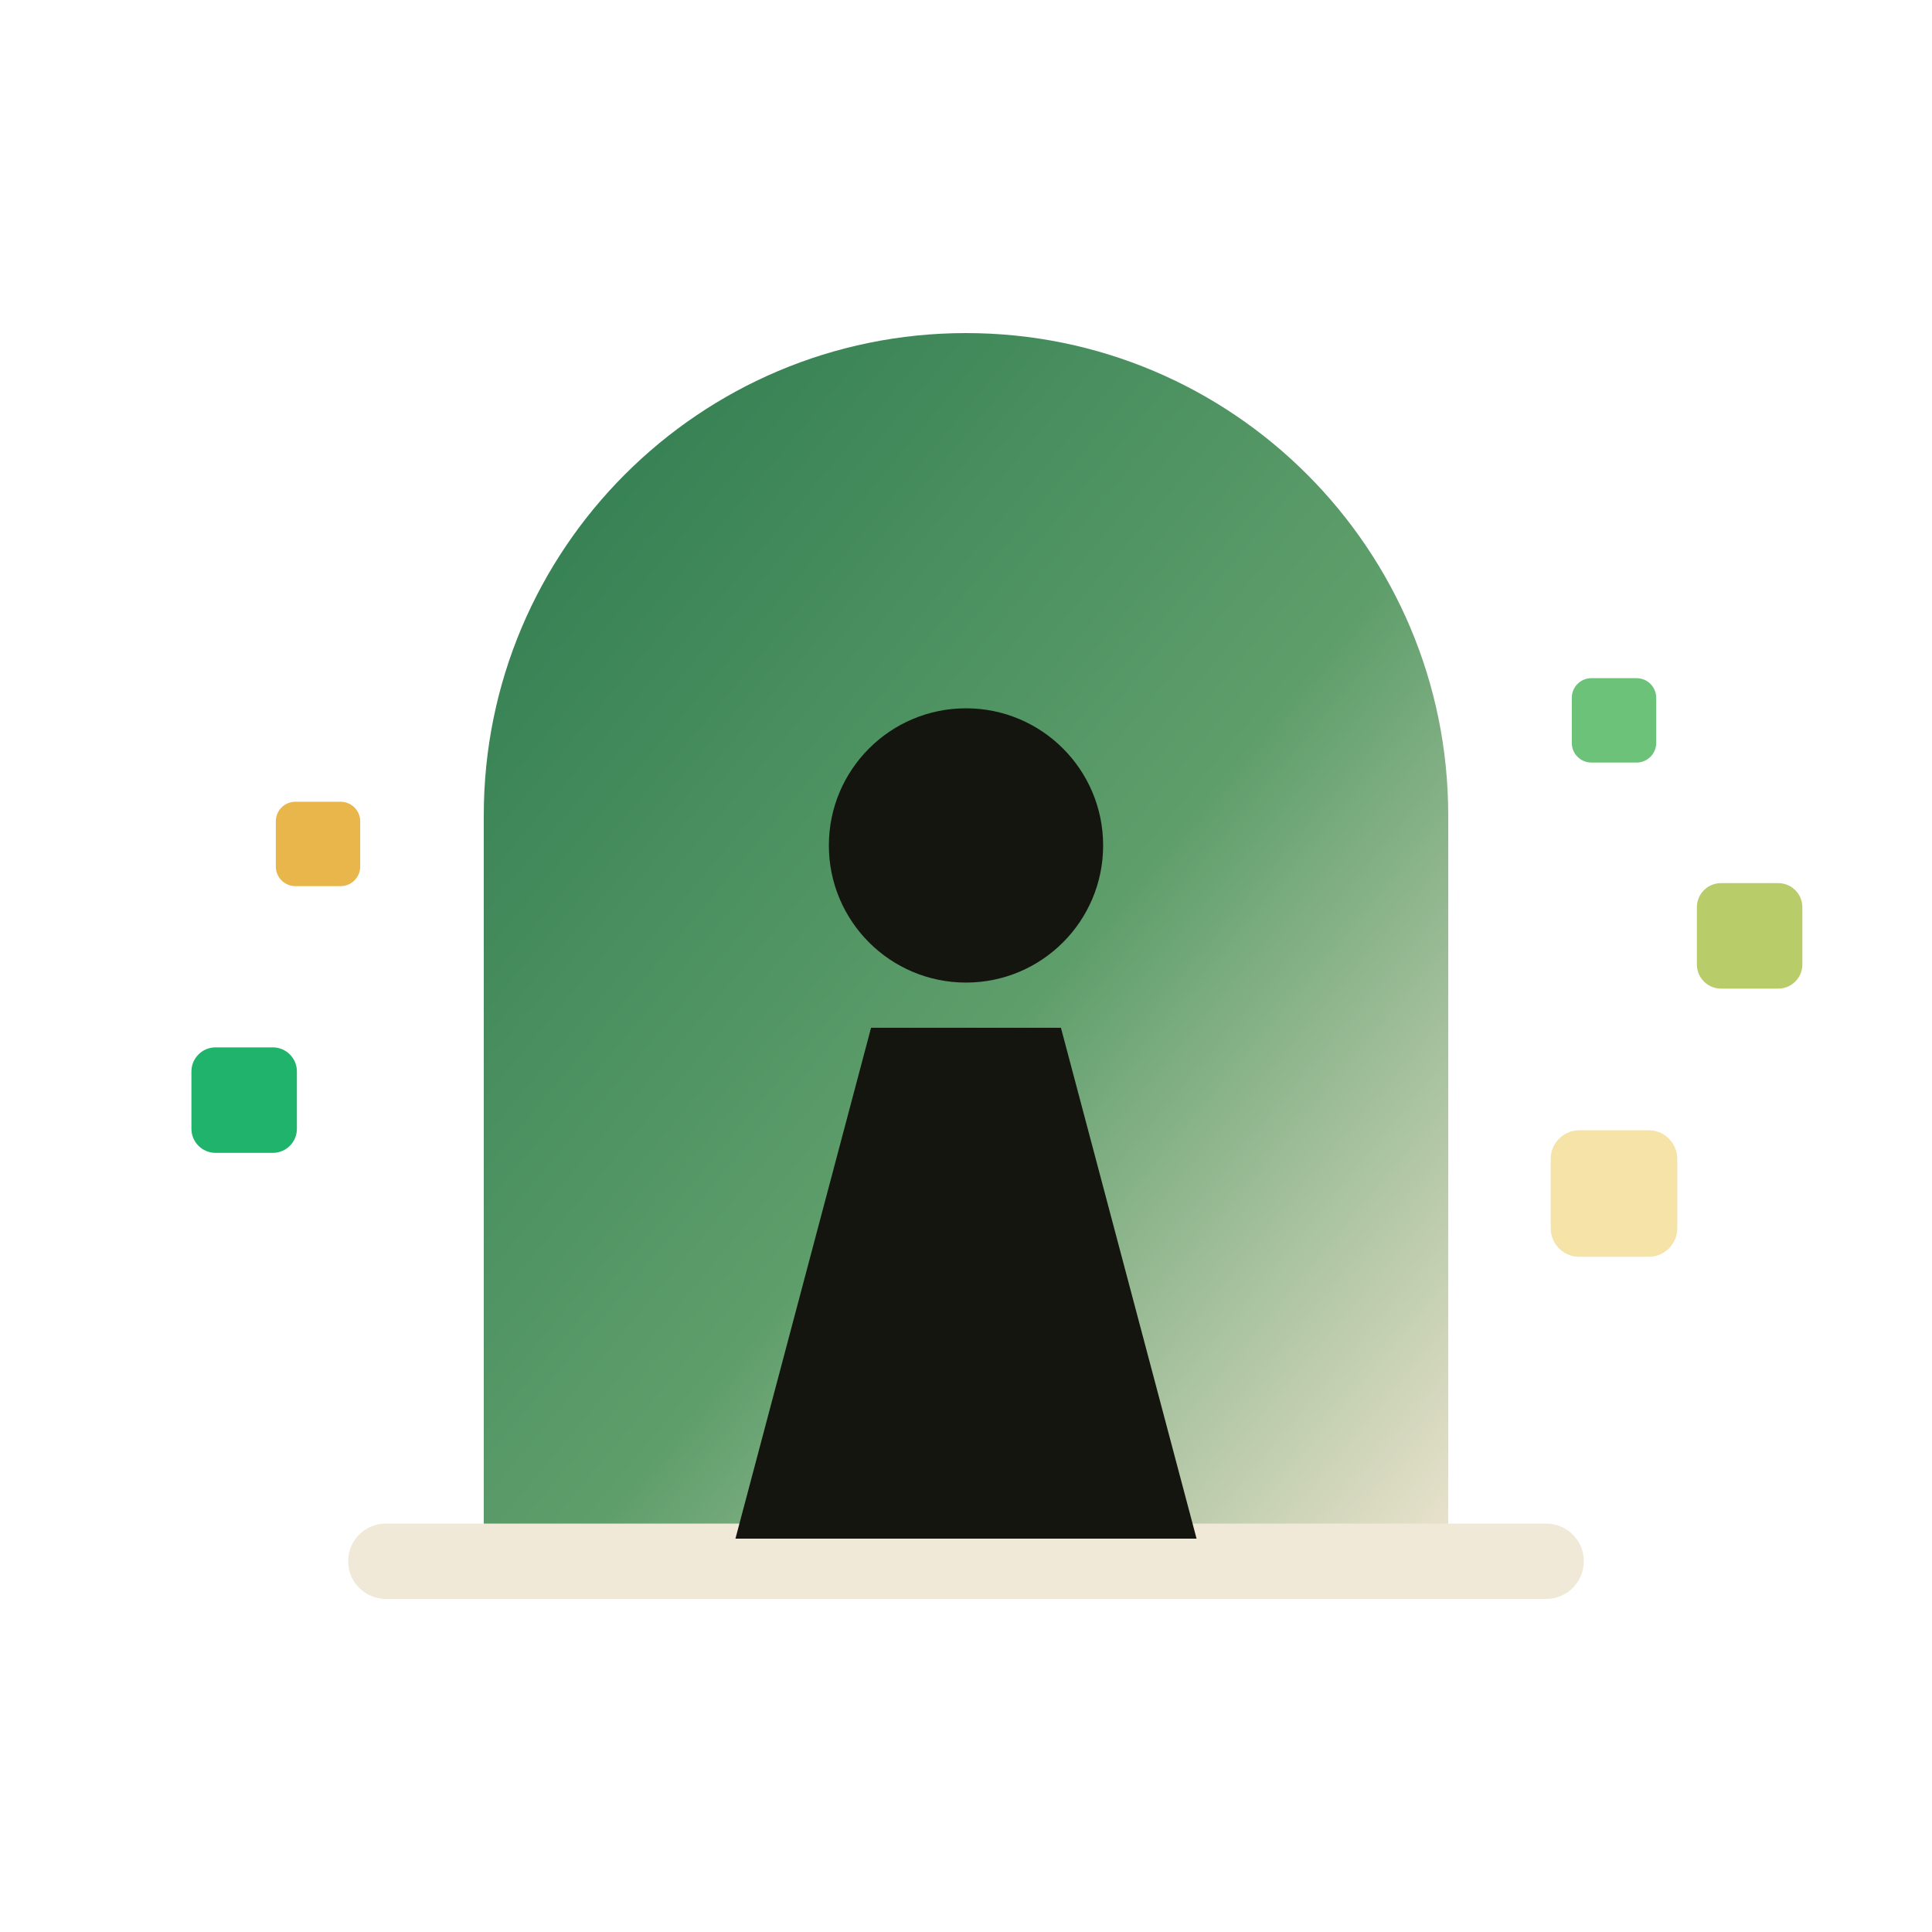
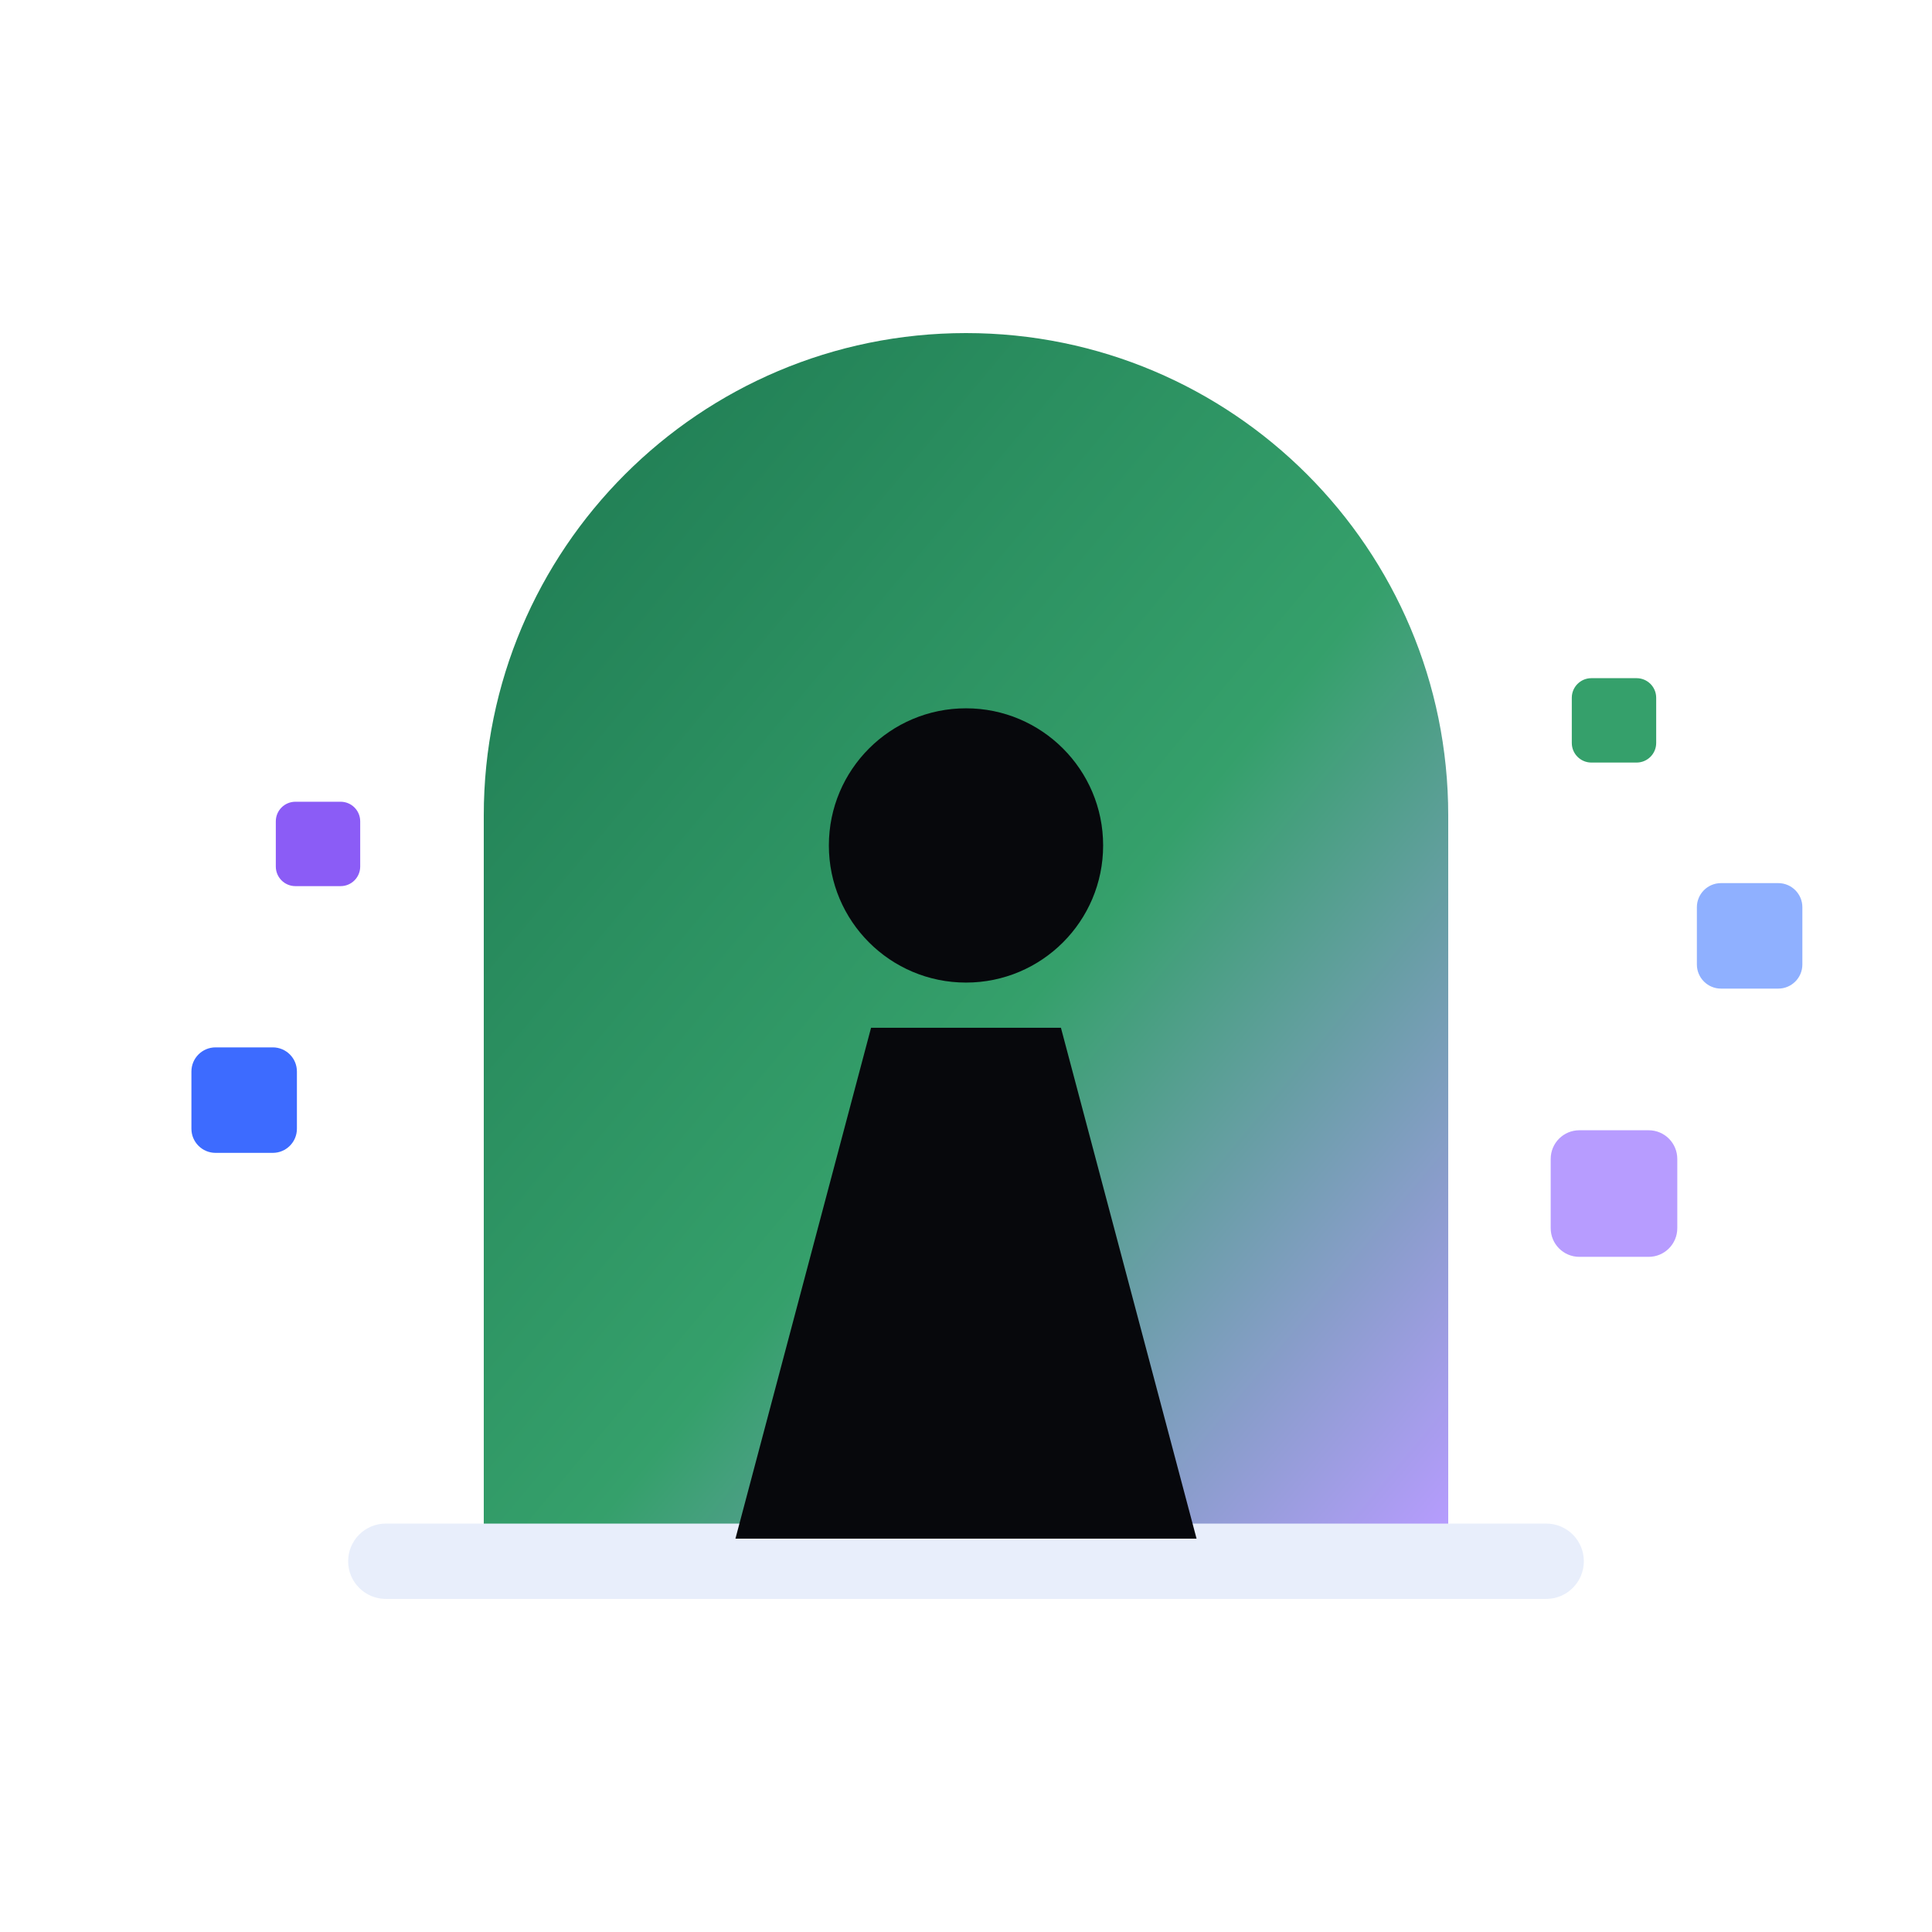
<svg xmlns="http://www.w3.org/2000/svg" viewBox="0 0 100 100" role="img" aria-label="إيلان دول | EILAN DOLL">
  <defs>
    <linearGradient id="arch" x1="0.05" y1="0" x2="1" y2="1">
-       <stop offset="0" stop-color="#2E7B4F" />
-       <stop offset="0.55" stop-color="#5E9E6B" />
-       <stop offset="1" stop-color="#E9E2CC" />
+       <stop offset="0" stop-color="#1E7A52" />
+       <stop offset="0.55" stop-color="#35A06B" />
+       <stop offset="1" stop-color="#B79CFF" />
    </linearGradient>
  </defs>
  <g transform="translate(50 50) scale(0.78) translate(-50 -50)">
    <path d="M18 88 V40 A32 32 0 0 1 82 40 V88 Z" fill="url(#arch)" />
-     <rect x="9" y="87" width="82" height="5" rx="2.5" fill="#F0E9D8" />
-     <circle cx="50" cy="42" r="9.1" fill="#14150F" />
-     <polygon points="43.7,54.1 56.3,54.1 65.3,88 34.7,88" fill="#14150F" />
-     <rect x="4.2" y="39.1" width="5.6" height="5.6" rx="1.3" fill="#E8B64A" />
-     <rect x="-1.4" y="55.4" width="7" height="7" rx="1.6" fill="#1FB36B" />
-     <rect x="90.2" y="30.9" width="5.6" height="5.6" rx="1.3" fill="#6DC27A" />
-     <rect x="98.5" y="44.5" width="7" height="7" rx="1.6" fill="#B9CC6A" />
-     <rect x="88.8" y="60.9" width="8.4" height="8.4" rx="1.9" fill="#F6E3A8" />
+     <rect x="9" y="87" width="82" height="5" rx="2.5" fill="#E8EEFB" />
+     <circle cx="50" cy="42" r="9.1" fill="#07080C" />
+     <polygon points="43.7,54.1 56.3,54.1 65.3,88 34.7,88" fill="#07080C" />
+     <rect x="4.2" y="39.1" width="5.6" height="5.6" rx="1.3" fill="#8B5CF6" />
+     <rect x="-1.4" y="55.4" width="7" height="7" rx="1.6" fill="#3D6BFF" />
+     <rect x="90.2" y="30.9" width="5.6" height="5.6" rx="1.3" fill="#35A06B" />
+     <rect x="98.5" y="44.5" width="7" height="7" rx="1.6" fill="#8FB0FF" />
+     <rect x="88.8" y="60.9" width="8.4" height="8.4" rx="1.9" fill="#B79CFF" />
  </g>
</svg>
